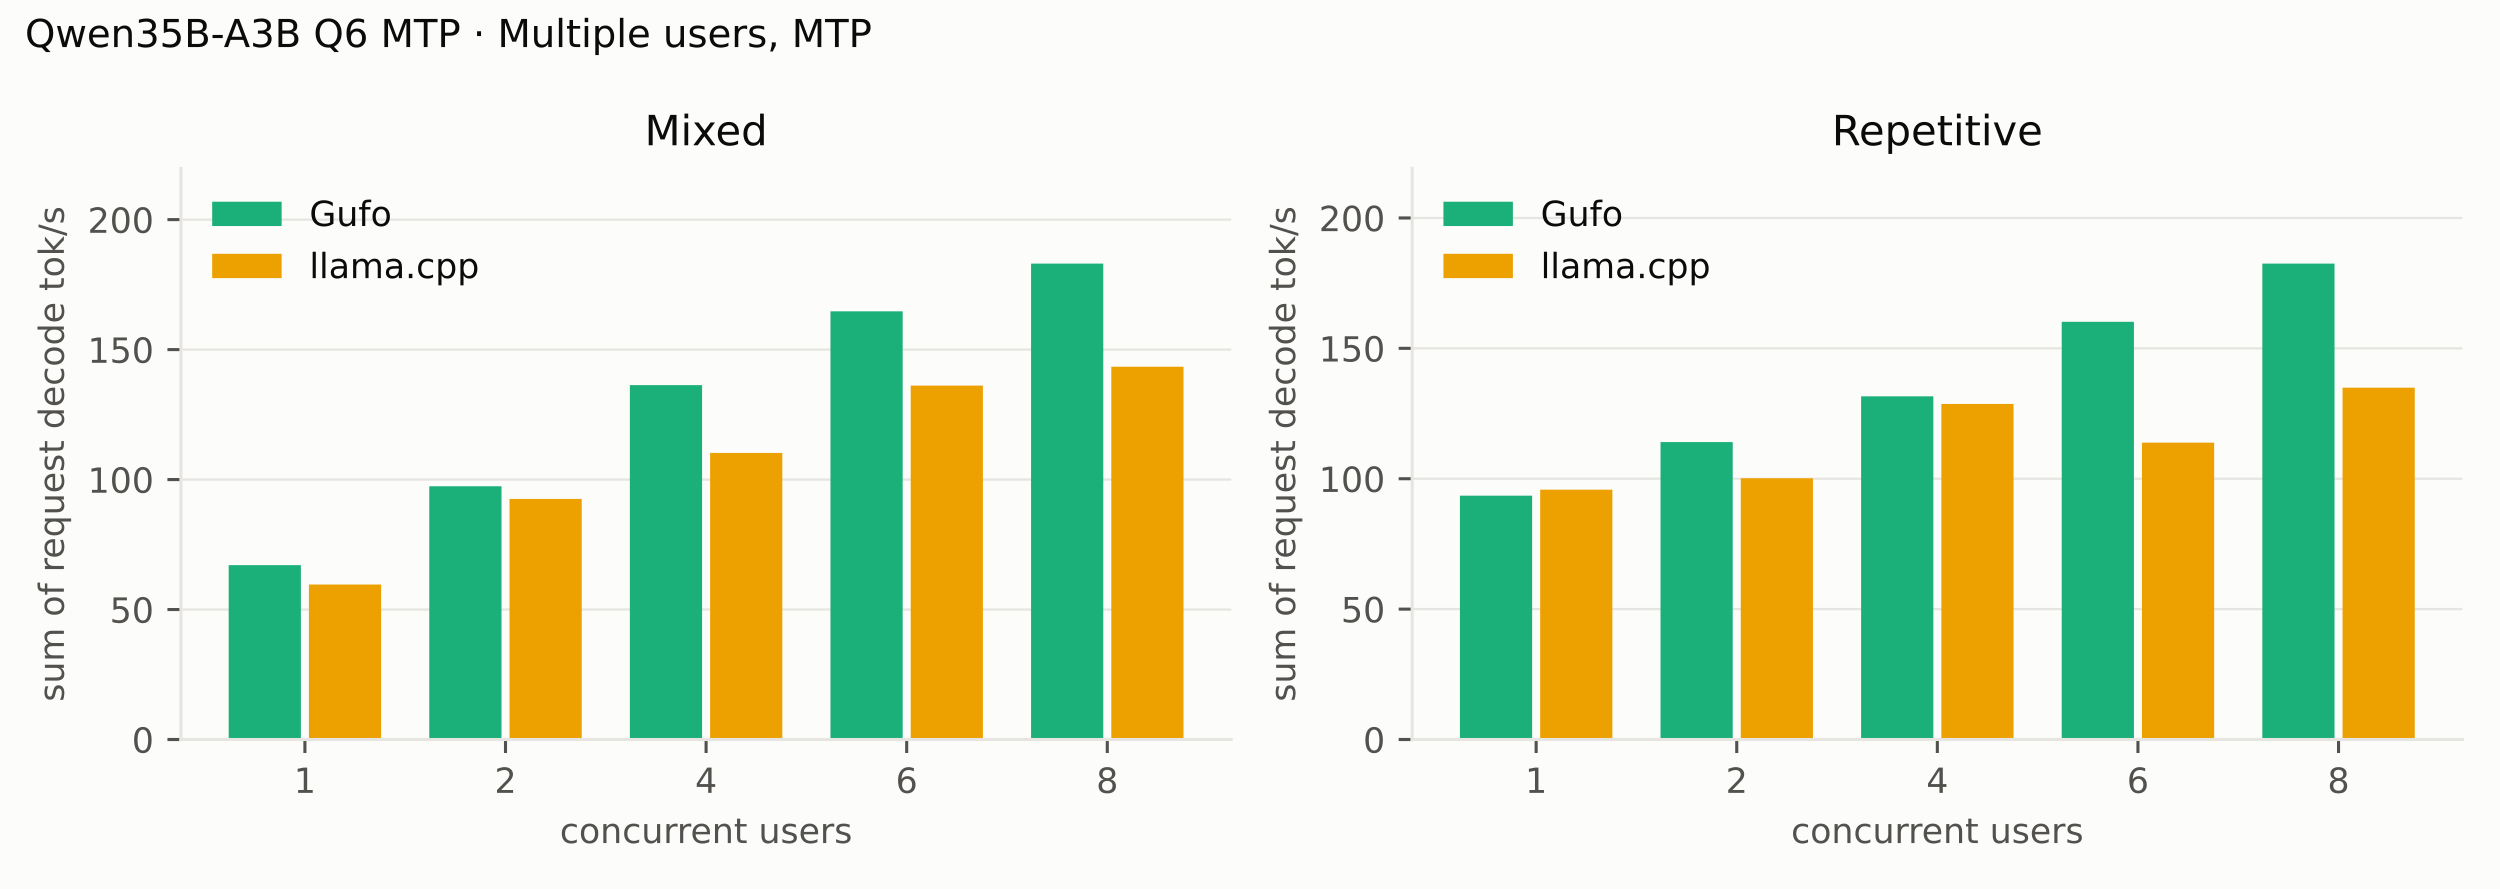
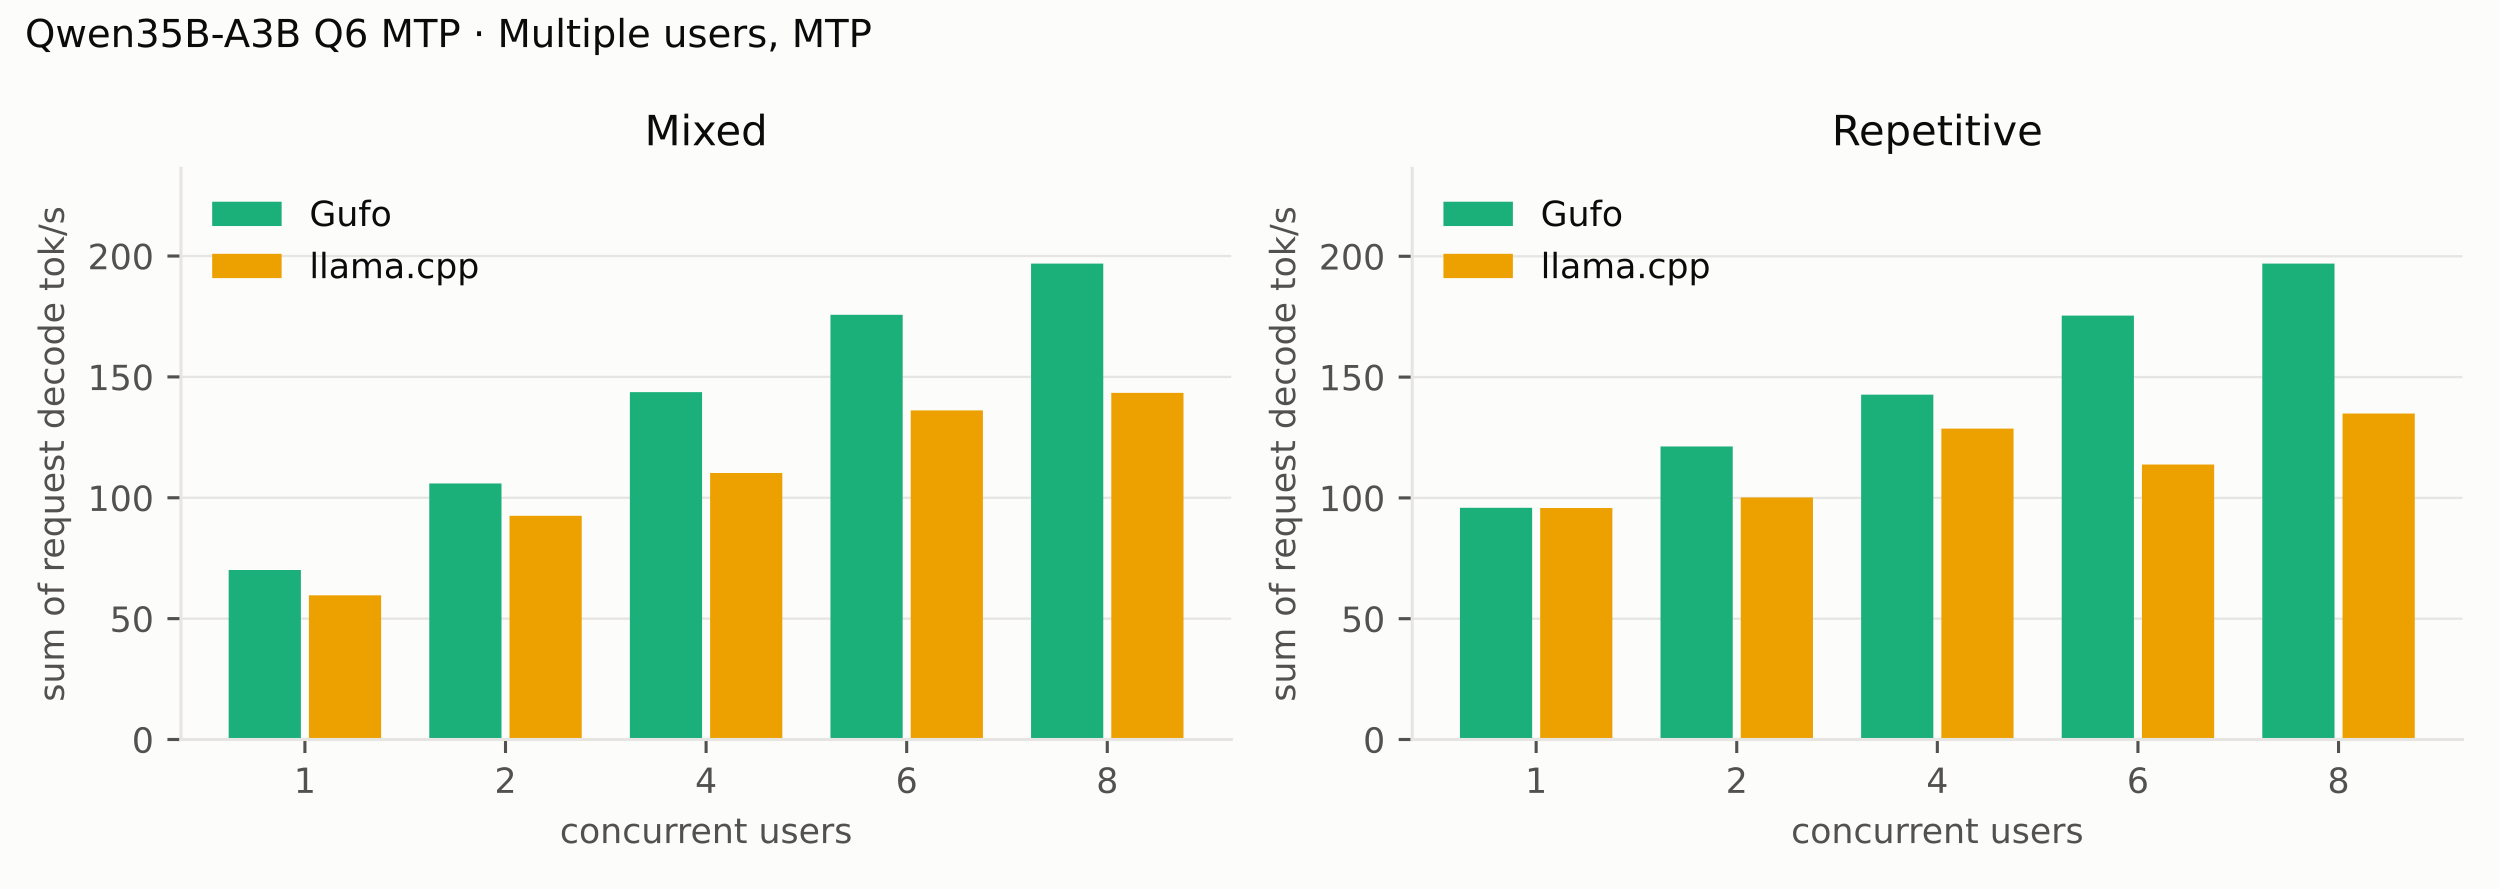
<svg xmlns="http://www.w3.org/2000/svg" xmlns:xlink="http://www.w3.org/1999/xlink" width="648pt" height="230.4pt" viewBox="0 0 648 230.4" version="1.1">
  <defs>
    <style type="text/css">*{stroke-linejoin: round; stroke-linecap: butt}</style>
  </defs>
  <g id="figure_1">
    <g id="patch_1">
      <path d="M 0 230.4 L 648 230.4 L 648 0 L 0 0 z " style="fill: #fcfcfb" />
    </g>
    <g id="axes_1">
      <g id="patch_2">
        <path d="M 46.899 191.68 L 319.14 191.68 L 319.14 43.647 L 46.899 43.647 z " style="fill: #fcfcfb" />
      </g>
      <g id="matplotlib.axis_1">
        <g id="xtick_1">
          <g id="line2d_1">
            <defs>
              <path id="m1ebf051f68" d="M 0 0 L 0 3.5 " style="stroke: #52514e; stroke-width: 0.8" />
            </defs>
            <g>
              <use xlink:href="#m1ebf051f68" x="79.032" y="191.68" style="fill: #52514e; stroke: #52514e; stroke-width: 0.8" />
            </g>
          </g>
          <g id="text_1">
            <text style="font-size: 9px; font-family: 'DejaVu Sans', 'Bitstream Vera Sans', 'Computer Modern Sans Serif', 'Lucida Grande', 'Verdana', 'Geneva', 'Lucid', 'Arial', 'Helvetica', 'Avant Garde', sans-serif; text-anchor: middle; fill: #52514e" x="79.032" y="205.518" transform="rotate(-0 79.03174 205.5179)">1</text>
          </g>
        </g>
        <g id="xtick_2">
          <g id="line2d_2">
            <g>
              <use xlink:href="#m1ebf051f68" x="131.026" y="191.68" style="fill: #52514e; stroke: #52514e; stroke-width: 0.8" />
            </g>
          </g>
          <g id="text_2">
            <text style="font-size: 9px; font-family: 'DejaVu Sans', 'Bitstream Vera Sans', 'Computer Modern Sans Serif', 'Lucida Grande', 'Verdana', 'Geneva', 'Lucid', 'Arial', 'Helvetica', 'Avant Garde', sans-serif; text-anchor: middle; fill: #52514e" x="131.026" y="205.518" transform="rotate(-0 131.0257 205.5179)">2</text>
          </g>
        </g>
        <g id="xtick_3">
          <g id="line2d_3">
            <g>
              <use xlink:href="#m1ebf051f68" x="183.02" y="191.68" style="fill: #52514e; stroke: #52514e; stroke-width: 0.8" />
            </g>
          </g>
          <g id="text_3">
            <text style="font-size: 9px; font-family: 'DejaVu Sans', 'Bitstream Vera Sans', 'Computer Modern Sans Serif', 'Lucida Grande', 'Verdana', 'Geneva', 'Lucid', 'Arial', 'Helvetica', 'Avant Garde', sans-serif; text-anchor: middle; fill: #52514e" x="183.02" y="205.518" transform="rotate(-0 183.0197 205.5179)">4</text>
          </g>
        </g>
        <g id="xtick_4">
          <g id="line2d_4">
            <g>
              <use xlink:href="#m1ebf051f68" x="235.014" y="191.68" style="fill: #52514e; stroke: #52514e; stroke-width: 0.8" />
            </g>
          </g>
          <g id="text_4">
            <text style="font-size: 9px; font-family: 'DejaVu Sans', 'Bitstream Vera Sans', 'Computer Modern Sans Serif', 'Lucida Grande', 'Verdana', 'Geneva', 'Lucid', 'Arial', 'Helvetica', 'Avant Garde', sans-serif; text-anchor: middle; fill: #52514e" x="235.014" y="205.518" transform="rotate(-0 235.0137 205.5179)">6</text>
          </g>
        </g>
        <g id="xtick_5">
          <g id="line2d_5">
            <g>
              <use xlink:href="#m1ebf051f68" x="287.008" y="191.68" style="fill: #52514e; stroke: #52514e; stroke-width: 0.8" />
            </g>
          </g>
          <g id="text_5">
            <text style="font-size: 9px; font-family: 'DejaVu Sans', 'Bitstream Vera Sans', 'Computer Modern Sans Serif', 'Lucida Grande', 'Verdana', 'Geneva', 'Lucid', 'Arial', 'Helvetica', 'Avant Garde', sans-serif; text-anchor: middle; fill: #52514e" x="287.008" y="205.518" transform="rotate(-0 287.0077 205.5179)">8</text>
          </g>
        </g>
        <g id="text_6">
          <text style="font-size: 9px; font-family: 'DejaVu Sans', 'Bitstream Vera Sans', 'Computer Modern Sans Serif', 'Lucida Grande', 'Verdana', 'Geneva', 'Lucid', 'Arial', 'Helvetica', 'Avant Garde', sans-serif; text-anchor: middle; fill: #52514e" x="183.02" y="218.518" transform="rotate(-0 183.0197 218.5179)">concurrent users</text>
        </g>
      </g>
      <g id="matplotlib.axis_2">
        <g id="ytick_1">
          <g id="line2d_6">
            <path d="M 46.899 191.68 L 319.14 191.68 " clip-path="url(#p1bdd1d52e2)" style="fill: none; stroke: #e6e5e1; stroke-width: 0.6; stroke-linecap: square" />
          </g>
          <g id="line2d_7">
            <defs>
              <path id="m680e5b1e24" d="M 0 0 L -3.5 0 " style="stroke: #52514e; stroke-width: 0.8" />
            </defs>
            <g>
              <use xlink:href="#m680e5b1e24" x="46.899" y="191.68" style="fill: #52514e; stroke: #52514e; stroke-width: 0.8" />
            </g>
          </g>
          <g id="text_7">
            <text style="font-size: 9px; font-family: 'DejaVu Sans', 'Bitstream Vera Sans', 'Computer Modern Sans Serif', 'Lucida Grande', 'Verdana', 'Geneva', 'Lucid', 'Arial', 'Helvetica', 'Avant Garde', sans-serif; text-anchor: end; fill: #52514e" x="39.899" y="195.099" transform="rotate(-0 39.89945 195.0989)">0</text>
          </g>
        </g>
        <g id="ytick_2">
          <g id="line2d_8">
-             <path d="M 46.899 157.991 L 319.14 157.991 " clip-path="url(#p1bdd1d52e2)" style="fill: none; stroke: #e6e5e1; stroke-width: 0.6; stroke-linecap: square" />
+             <path d="M 46.899 160.351 L 319.14 160.351 " clip-path="url(#p1bdd1d52e2)" style="fill: none; stroke: #e6e5e1; stroke-width: 0.6; stroke-linecap: square" />
          </g>
          <g id="line2d_9">
            <g>
-               <use xlink:href="#m680e5b1e24" x="46.899" y="157.991" style="fill: #52514e; stroke: #52514e; stroke-width: 0.8" />
+               <use xlink:href="#m680e5b1e24" x="46.899" y="160.351" style="fill: #52514e; stroke: #52514e; stroke-width: 0.8" />
            </g>
          </g>
          <g id="text_8">
-             <text style="font-size: 9px; font-family: 'DejaVu Sans', 'Bitstream Vera Sans', 'Computer Modern Sans Serif', 'Lucida Grande', 'Verdana', 'Geneva', 'Lucid', 'Arial', 'Helvetica', 'Avant Garde', sans-serif; text-anchor: end; fill: #52514e" x="39.899" y="161.41" transform="rotate(-0 39.89945 161.4104)">50</text>
+             <text style="font-size: 9px; font-family: 'DejaVu Sans', 'Bitstream Vera Sans', 'Computer Modern Sans Serif', 'Lucida Grande', 'Verdana', 'Geneva', 'Lucid', 'Arial', 'Helvetica', 'Avant Garde', sans-serif; text-anchor: end; fill: #52514e" x="39.899" y="163.77" transform="rotate(-0 39.89945 163.77)">50</text>
          </g>
        </g>
        <g id="ytick_3">
          <g id="line2d_10">
-             <path d="M 46.899 124.303 L 319.14 124.303 " clip-path="url(#p1bdd1d52e2)" style="fill: none; stroke: #e6e5e1; stroke-width: 0.6; stroke-linecap: square" />
+             <path d="M 46.899 129.022 L 319.14 129.022 " clip-path="url(#p1bdd1d52e2)" style="fill: none; stroke: #e6e5e1; stroke-width: 0.6; stroke-linecap: square" />
          </g>
          <g id="line2d_11">
            <g>
-               <use xlink:href="#m680e5b1e24" x="46.899" y="124.303" style="fill: #52514e; stroke: #52514e; stroke-width: 0.8" />
+               <use xlink:href="#m680e5b1e24" x="46.899" y="129.022" style="fill: #52514e; stroke: #52514e; stroke-width: 0.8" />
            </g>
          </g>
          <g id="text_9">
-             <text style="font-size: 9px; font-family: 'DejaVu Sans', 'Bitstream Vera Sans', 'Computer Modern Sans Serif', 'Lucida Grande', 'Verdana', 'Geneva', 'Lucid', 'Arial', 'Helvetica', 'Avant Garde', sans-serif; text-anchor: end; fill: #52514e" x="39.899" y="127.722" transform="rotate(-0 39.89945 127.7218)">100</text>
+             <text style="font-size: 9px; font-family: 'DejaVu Sans', 'Bitstream Vera Sans', 'Computer Modern Sans Serif', 'Lucida Grande', 'Verdana', 'Geneva', 'Lucid', 'Arial', 'Helvetica', 'Avant Garde', sans-serif; text-anchor: end; fill: #52514e" x="39.899" y="132.441" transform="rotate(-0 39.89945 132.4411)">100</text>
          </g>
        </g>
        <g id="ytick_4">
          <g id="line2d_12">
-             <path d="M 46.899 90.614 L 319.14 90.614 " clip-path="url(#p1bdd1d52e2)" style="fill: none; stroke: #e6e5e1; stroke-width: 0.6; stroke-linecap: square" />
+             <path d="M 46.899 97.693 L 319.14 97.693 " clip-path="url(#p1bdd1d52e2)" style="fill: none; stroke: #e6e5e1; stroke-width: 0.6; stroke-linecap: square" />
          </g>
          <g id="line2d_13">
            <g>
-               <use xlink:href="#m680e5b1e24" x="46.899" y="90.614" style="fill: #52514e; stroke: #52514e; stroke-width: 0.8" />
+               <use xlink:href="#m680e5b1e24" x="46.899" y="97.693" style="fill: #52514e; stroke: #52514e; stroke-width: 0.8" />
            </g>
          </g>
          <g id="text_10">
-             <text style="font-size: 9px; font-family: 'DejaVu Sans', 'Bitstream Vera Sans', 'Computer Modern Sans Serif', 'Lucida Grande', 'Verdana', 'Geneva', 'Lucid', 'Arial', 'Helvetica', 'Avant Garde', sans-serif; text-anchor: end; fill: #52514e" x="39.899" y="94.033" transform="rotate(-0 39.89945 94.03328)">150</text>
+             <text style="font-size: 9px; font-family: 'DejaVu Sans', 'Bitstream Vera Sans', 'Computer Modern Sans Serif', 'Lucida Grande', 'Verdana', 'Geneva', 'Lucid', 'Arial', 'Helvetica', 'Avant Garde', sans-serif; text-anchor: end; fill: #52514e" x="39.899" y="101.112" transform="rotate(-0 39.89945 101.1122)">150</text>
          </g>
        </g>
        <g id="ytick_5">
          <g id="line2d_14">
-             <path d="M 46.899 56.926 L 319.14 56.926 " clip-path="url(#p1bdd1d52e2)" style="fill: none; stroke: #e6e5e1; stroke-width: 0.6; stroke-linecap: square" />
+             <path d="M 46.899 66.364 L 319.14 66.364 " clip-path="url(#p1bdd1d52e2)" style="fill: none; stroke: #e6e5e1; stroke-width: 0.6; stroke-linecap: square" />
          </g>
          <g id="line2d_15">
            <g>
-               <use xlink:href="#m680e5b1e24" x="46.899" y="56.926" style="fill: #52514e; stroke: #52514e; stroke-width: 0.8" />
+               <use xlink:href="#m680e5b1e24" x="46.899" y="66.364" style="fill: #52514e; stroke: #52514e; stroke-width: 0.8" />
            </g>
          </g>
          <g id="text_11">
-             <text style="font-size: 9px; font-family: 'DejaVu Sans', 'Bitstream Vera Sans', 'Computer Modern Sans Serif', 'Lucida Grande', 'Verdana', 'Geneva', 'Lucid', 'Arial', 'Helvetica', 'Avant Garde', sans-serif; text-anchor: end; fill: #52514e" x="39.899" y="60.345" transform="rotate(-0 39.89945 60.34472)">200</text>
+             <text style="font-size: 9px; font-family: 'DejaVu Sans', 'Bitstream Vera Sans', 'Computer Modern Sans Serif', 'Lucida Grande', 'Verdana', 'Geneva', 'Lucid', 'Arial', 'Helvetica', 'Avant Garde', sans-serif; text-anchor: end; fill: #52514e" x="39.899" y="69.783" transform="rotate(-0 39.89945 69.78327)">200</text>
          </g>
        </g>
        <g id="text_12">
          <text style="font-size: 9px; font-family: 'DejaVu Sans', 'Bitstream Vera Sans', 'Computer Modern Sans Serif', 'Lucida Grande', 'Verdana', 'Geneva', 'Lucid', 'Arial', 'Helvetica', 'Avant Garde', sans-serif; text-anchor: middle; fill: #52514e" x="16.559" y="117.664" transform="rotate(-90 16.55859 117.6635)">sum of request decode tok/s</text>
        </g>
      </g>
      <g id="patch_3">
-         <path d="M 59.274 191.68 L 77.992 191.68 L 77.992 146.477 L 59.274 146.477 z " clip-path="url(#p1bdd1d52e2)" style="fill: #1baf7a" />
+         <path d="M 59.274 191.68 L 77.992 191.68 L 77.992 147.751 L 59.274 147.751 z " clip-path="url(#p1bdd1d52e2)" style="fill: #1baf7a" />
      </g>
      <g id="patch_4">
-         <path d="M 111.268 191.68 L 129.986 191.68 L 129.986 126.048 L 111.268 126.048 z " clip-path="url(#p1bdd1d52e2)" style="fill: #1baf7a" />
+         <path d="M 111.268 191.68 L 129.986 191.68 L 129.986 125.319 L 111.268 125.319 z " clip-path="url(#p1bdd1d52e2)" style="fill: #1baf7a" />
      </g>
      <g id="patch_5">
-         <path d="M 163.262 191.68 L 181.98 191.68 L 181.98 99.825 L 163.262 99.825 z " clip-path="url(#p1bdd1d52e2)" style="fill: #1baf7a" />
+         <path d="M 163.262 191.68 L 181.98 191.68 L 181.98 101.641 L 163.262 101.641 z " clip-path="url(#p1bdd1d52e2)" style="fill: #1baf7a" />
      </g>
      <g id="patch_6">
-         <path d="M 215.256 191.68 L 233.974 191.68 L 233.974 80.69 L 215.256 80.69 z " clip-path="url(#p1bdd1d52e2)" style="fill: #1baf7a" />
+         <path d="M 215.256 191.68 L 233.974 191.68 L 233.974 81.59 L 215.256 81.59 z " clip-path="url(#p1bdd1d52e2)" style="fill: #1baf7a" />
      </g>
      <g id="patch_7">
        <path d="M 267.25 191.68 L 285.968 191.68 L 285.968 68.319 L 267.25 68.319 z " clip-path="url(#p1bdd1d52e2)" style="fill: #1baf7a" />
      </g>
      <g id="patch_8">
-         <path d="M 80.072 191.68 L 98.789 191.68 L 98.789 151.503 L 80.072 151.503 z " clip-path="url(#p1bdd1d52e2)" style="fill: #eda100" />
+         <path d="M 80.072 191.68 L 98.789 191.68 L 98.789 154.317 L 80.072 154.317 z " clip-path="url(#p1bdd1d52e2)" style="fill: #eda100" />
      </g>
      <g id="patch_9">
-         <path d="M 132.066 191.68 L 150.783 191.68 L 150.783 129.322 L 132.066 129.322 z " clip-path="url(#p1bdd1d52e2)" style="fill: #eda100" />
+         <path d="M 132.066 191.68 L 150.783 191.68 L 150.783 133.69 L 132.066 133.69 z " clip-path="url(#p1bdd1d52e2)" style="fill: #eda100" />
      </g>
      <g id="patch_10">
-         <path d="M 184.06 191.68 L 202.777 191.68 L 202.777 117.403 L 184.06 117.403 z " clip-path="url(#p1bdd1d52e2)" style="fill: #eda100" />
+         <path d="M 184.06 191.68 L 202.777 191.68 L 202.777 122.606 L 184.06 122.606 z " clip-path="url(#p1bdd1d52e2)" style="fill: #eda100" />
      </g>
      <g id="patch_11">
-         <path d="M 236.054 191.68 L 254.771 191.68 L 254.771 99.953 L 236.054 99.953 z " clip-path="url(#p1bdd1d52e2)" style="fill: #eda100" />
+         <path d="M 236.054 191.68 L 254.771 191.68 L 254.771 106.378 L 236.054 106.378 z " clip-path="url(#p1bdd1d52e2)" style="fill: #eda100" />
      </g>
      <g id="patch_12">
-         <path d="M 288.048 191.68 L 306.765 191.68 L 306.765 95.061 L 288.048 95.061 z " clip-path="url(#p1bdd1d52e2)" style="fill: #eda100" />
+         <path d="M 288.048 191.68 L 306.765 191.68 L 306.765 101.829 L 288.048 101.829 z " clip-path="url(#p1bdd1d52e2)" style="fill: #eda100" />
      </g>
      <g id="patch_13">
        <path d="M 46.899 191.68 L 46.899 43.647 " style="fill: none; stroke: #e6e5e1; stroke-width: 0.8; stroke-linejoin: miter; stroke-linecap: square" />
      </g>
      <g id="patch_14">
        <path d="M 46.899 191.68 L 319.14 191.68 " style="fill: none; stroke: #e6e5e1; stroke-width: 0.8; stroke-linejoin: miter; stroke-linecap: square" />
      </g>
      <g id="text_13">
        <text style="font-size: 10.8px; font-family: 'DejaVu Sans', 'Bitstream Vera Sans', 'Computer Modern Sans Serif', 'Lucida Grande', 'Verdana', 'Geneva', 'Lucid', 'Arial', 'Helvetica', 'Avant Garde', sans-serif; text-anchor: middle; fill: #0b0b0b" x="183.02" y="37.647" transform="rotate(-0 183.0197 37.64709)">Mixed</text>
      </g>
      <g id="legend_1">
        <g id="patch_15">
          <path d="M 54.999 58.586 L 72.999 58.586 L 72.999 52.286 L 54.999 52.286 z " style="fill: #1baf7a" />
        </g>
        <g id="text_14">
          <text style="font-size: 9px; font-family: 'DejaVu Sans', 'Bitstream Vera Sans', 'Computer Modern Sans Serif', 'Lucida Grande', 'Verdana', 'Geneva', 'Lucid', 'Arial', 'Helvetica', 'Avant Garde', sans-serif; text-anchor: start; fill: #0b0b0b" x="80.199" y="58.586" transform="rotate(-0 80.19945 58.58569)">Gufo</text>
        </g>
        <g id="patch_16">
          <path d="M 54.999 72.086 L 72.999 72.086 L 72.999 65.786 L 54.999 65.786 z " style="fill: #eda100" />
        </g>
        <g id="text_15">
          <text style="font-size: 9px; font-family: 'DejaVu Sans', 'Bitstream Vera Sans', 'Computer Modern Sans Serif', 'Lucida Grande', 'Verdana', 'Geneva', 'Lucid', 'Arial', 'Helvetica', 'Avant Garde', sans-serif; text-anchor: start; fill: #0b0b0b" x="80.199" y="72.086" transform="rotate(-0 80.19945 72.08639)">llama.cpp</text>
        </g>
      </g>
    </g>
    <g id="axes_2">
      <g id="patch_17">
        <path d="M 366.039 191.68 L 638.28 191.68 L 638.28 43.647 L 366.039 43.647 z " style="fill: #fcfcfb" />
      </g>
      <g id="matplotlib.axis_3">
        <g id="xtick_6">
          <g id="line2d_16">
            <g>
              <use xlink:href="#m1ebf051f68" x="398.172" y="191.68" style="fill: #52514e; stroke: #52514e; stroke-width: 0.8" />
            </g>
          </g>
          <g id="text_16">
            <text style="font-size: 9px; font-family: 'DejaVu Sans', 'Bitstream Vera Sans', 'Computer Modern Sans Serif', 'Lucida Grande', 'Verdana', 'Geneva', 'Lucid', 'Arial', 'Helvetica', 'Avant Garde', sans-serif; text-anchor: middle; fill: #52514e" x="398.172" y="205.518" transform="rotate(-0 398.1717 205.5179)">1</text>
          </g>
        </g>
        <g id="xtick_7">
          <g id="line2d_17">
            <g>
              <use xlink:href="#m1ebf051f68" x="450.166" y="191.68" style="fill: #52514e; stroke: #52514e; stroke-width: 0.8" />
            </g>
          </g>
          <g id="text_17">
            <text style="font-size: 9px; font-family: 'DejaVu Sans', 'Bitstream Vera Sans', 'Computer Modern Sans Serif', 'Lucida Grande', 'Verdana', 'Geneva', 'Lucid', 'Arial', 'Helvetica', 'Avant Garde', sans-serif; text-anchor: middle; fill: #52514e" x="450.166" y="205.518" transform="rotate(-0 450.1657 205.5179)">2</text>
          </g>
        </g>
        <g id="xtick_8">
          <g id="line2d_18">
            <g>
              <use xlink:href="#m1ebf051f68" x="502.16" y="191.68" style="fill: #52514e; stroke: #52514e; stroke-width: 0.8" />
            </g>
          </g>
          <g id="text_18">
            <text style="font-size: 9px; font-family: 'DejaVu Sans', 'Bitstream Vera Sans', 'Computer Modern Sans Serif', 'Lucida Grande', 'Verdana', 'Geneva', 'Lucid', 'Arial', 'Helvetica', 'Avant Garde', sans-serif; text-anchor: middle; fill: #52514e" x="502.16" y="205.518" transform="rotate(-0 502.1597 205.5179)">4</text>
          </g>
        </g>
        <g id="xtick_9">
          <g id="line2d_19">
            <g>
              <use xlink:href="#m1ebf051f68" x="554.154" y="191.68" style="fill: #52514e; stroke: #52514e; stroke-width: 0.8" />
            </g>
          </g>
          <g id="text_19">
            <text style="font-size: 9px; font-family: 'DejaVu Sans', 'Bitstream Vera Sans', 'Computer Modern Sans Serif', 'Lucida Grande', 'Verdana', 'Geneva', 'Lucid', 'Arial', 'Helvetica', 'Avant Garde', sans-serif; text-anchor: middle; fill: #52514e" x="554.154" y="205.518" transform="rotate(-0 554.1537 205.5179)">6</text>
          </g>
        </g>
        <g id="xtick_10">
          <g id="line2d_20">
            <g>
              <use xlink:href="#m1ebf051f68" x="606.148" y="191.68" style="fill: #52514e; stroke: #52514e; stroke-width: 0.8" />
            </g>
          </g>
          <g id="text_20">
            <text style="font-size: 9px; font-family: 'DejaVu Sans', 'Bitstream Vera Sans', 'Computer Modern Sans Serif', 'Lucida Grande', 'Verdana', 'Geneva', 'Lucid', 'Arial', 'Helvetica', 'Avant Garde', sans-serif; text-anchor: middle; fill: #52514e" x="606.148" y="205.518" transform="rotate(-0 606.1477 205.5179)">8</text>
          </g>
        </g>
        <g id="text_21">
          <text style="font-size: 9px; font-family: 'DejaVu Sans', 'Bitstream Vera Sans', 'Computer Modern Sans Serif', 'Lucida Grande', 'Verdana', 'Geneva', 'Lucid', 'Arial', 'Helvetica', 'Avant Garde', sans-serif; text-anchor: middle; fill: #52514e" x="502.16" y="218.518" transform="rotate(-0 502.1597 218.5179)">concurrent users</text>
        </g>
      </g>
      <g id="matplotlib.axis_4">
        <g id="ytick_6">
          <g id="line2d_21">
            <path d="M 366.039 191.68 L 638.28 191.68 " clip-path="url(#pbed3e39741)" style="fill: none; stroke: #e6e5e1; stroke-width: 0.6; stroke-linecap: square" />
          </g>
          <g id="line2d_22">
            <g>
              <use xlink:href="#m680e5b1e24" x="366.039" y="191.68" style="fill: #52514e; stroke: #52514e; stroke-width: 0.8" />
            </g>
          </g>
          <g id="text_22">
            <text style="font-size: 9px; font-family: 'DejaVu Sans', 'Bitstream Vera Sans', 'Computer Modern Sans Serif', 'Lucida Grande', 'Verdana', 'Geneva', 'Lucid', 'Arial', 'Helvetica', 'Avant Garde', sans-serif; text-anchor: end; fill: #52514e" x="359.039" y="195.099" transform="rotate(-0 359.0395 195.0989)">0</text>
          </g>
        </g>
        <g id="ytick_7">
          <g id="line2d_23">
-             <path d="M 366.039 157.884 L 638.28 157.884 " clip-path="url(#pbed3e39741)" style="fill: none; stroke: #e6e5e1; stroke-width: 0.6; stroke-linecap: square" />
+             <path d="M 366.039 160.369 L 638.28 160.369 " clip-path="url(#pbed3e39741)" style="fill: none; stroke: #e6e5e1; stroke-width: 0.6; stroke-linecap: square" />
          </g>
          <g id="line2d_24">
            <g>
-               <use xlink:href="#m680e5b1e24" x="366.039" y="157.884" style="fill: #52514e; stroke: #52514e; stroke-width: 0.8" />
+               <use xlink:href="#m680e5b1e24" x="366.039" y="160.369" style="fill: #52514e; stroke: #52514e; stroke-width: 0.8" />
            </g>
          </g>
          <g id="text_23">
-             <text style="font-size: 9px; font-family: 'DejaVu Sans', 'Bitstream Vera Sans', 'Computer Modern Sans Serif', 'Lucida Grande', 'Verdana', 'Geneva', 'Lucid', 'Arial', 'Helvetica', 'Avant Garde', sans-serif; text-anchor: end; fill: #52514e" x="359.039" y="161.303" transform="rotate(-0 359.0395 161.3033)">50</text>
+             <text style="font-size: 9px; font-family: 'DejaVu Sans', 'Bitstream Vera Sans', 'Computer Modern Sans Serif', 'Lucida Grande', 'Verdana', 'Geneva', 'Lucid', 'Arial', 'Helvetica', 'Avant Garde', sans-serif; text-anchor: end; fill: #52514e" x="359.039" y="163.788" transform="rotate(-0 359.0395 163.7875)">50</text>
          </g>
        </g>
        <g id="ytick_8">
          <g id="line2d_25">
-             <path d="M 366.039 124.089 L 638.28 124.089 " clip-path="url(#pbed3e39741)" style="fill: none; stroke: #e6e5e1; stroke-width: 0.6; stroke-linecap: square" />
+             <path d="M 366.039 129.057 L 638.28 129.057 " clip-path="url(#pbed3e39741)" style="fill: none; stroke: #e6e5e1; stroke-width: 0.6; stroke-linecap: square" />
          </g>
          <g id="line2d_26">
            <g>
-               <use xlink:href="#m680e5b1e24" x="366.039" y="124.089" style="fill: #52514e; stroke: #52514e; stroke-width: 0.8" />
+               <use xlink:href="#m680e5b1e24" x="366.039" y="129.057" style="fill: #52514e; stroke: #52514e; stroke-width: 0.8" />
            </g>
          </g>
          <g id="text_24">
-             <text style="font-size: 9px; font-family: 'DejaVu Sans', 'Bitstream Vera Sans', 'Computer Modern Sans Serif', 'Lucida Grande', 'Verdana', 'Geneva', 'Lucid', 'Arial', 'Helvetica', 'Avant Garde', sans-serif; text-anchor: end; fill: #52514e" x="359.039" y="127.508" transform="rotate(-0 359.0395 127.5077)">100</text>
+             <text style="font-size: 9px; font-family: 'DejaVu Sans', 'Bitstream Vera Sans', 'Computer Modern Sans Serif', 'Lucida Grande', 'Verdana', 'Geneva', 'Lucid', 'Arial', 'Helvetica', 'Avant Garde', sans-serif; text-anchor: end; fill: #52514e" x="359.039" y="132.476" transform="rotate(-0 359.0395 132.4761)">100</text>
          </g>
        </g>
        <g id="ytick_9">
          <g id="line2d_27">
-             <path d="M 366.039 90.293 L 638.28 90.293 " clip-path="url(#pbed3e39741)" style="fill: none; stroke: #e6e5e1; stroke-width: 0.6; stroke-linecap: square" />
+             <path d="M 366.039 97.746 L 638.28 97.746 " clip-path="url(#pbed3e39741)" style="fill: none; stroke: #e6e5e1; stroke-width: 0.6; stroke-linecap: square" />
          </g>
          <g id="line2d_28">
            <g>
-               <use xlink:href="#m680e5b1e24" x="366.039" y="90.293" style="fill: #52514e; stroke: #52514e; stroke-width: 0.8" />
+               <use xlink:href="#m680e5b1e24" x="366.039" y="97.746" style="fill: #52514e; stroke: #52514e; stroke-width: 0.8" />
            </g>
          </g>
          <g id="text_25">
-             <text style="font-size: 9px; font-family: 'DejaVu Sans', 'Bitstream Vera Sans', 'Computer Modern Sans Serif', 'Lucida Grande', 'Verdana', 'Geneva', 'Lucid', 'Arial', 'Helvetica', 'Avant Garde', sans-serif; text-anchor: end; fill: #52514e" x="359.039" y="93.712" transform="rotate(-0 359.0395 93.7121)">150</text>
+             <text style="font-size: 9px; font-family: 'DejaVu Sans', 'Bitstream Vera Sans', 'Computer Modern Sans Serif', 'Lucida Grande', 'Verdana', 'Geneva', 'Lucid', 'Arial', 'Helvetica', 'Avant Garde', sans-serif; text-anchor: end; fill: #52514e" x="359.039" y="101.165" transform="rotate(-0 359.0395 101.1647)">150</text>
          </g>
        </g>
        <g id="ytick_10">
          <g id="line2d_29">
-             <path d="M 366.039 56.498 L 638.28 56.498 " clip-path="url(#pbed3e39741)" style="fill: none; stroke: #e6e5e1; stroke-width: 0.6; stroke-linecap: square" />
+             <path d="M 366.039 66.434 L 638.28 66.434 " clip-path="url(#pbed3e39741)" style="fill: none; stroke: #e6e5e1; stroke-width: 0.6; stroke-linecap: square" />
          </g>
          <g id="line2d_30">
            <g>
-               <use xlink:href="#m680e5b1e24" x="366.039" y="56.498" style="fill: #52514e; stroke: #52514e; stroke-width: 0.8" />
+               <use xlink:href="#m680e5b1e24" x="366.039" y="66.434" style="fill: #52514e; stroke: #52514e; stroke-width: 0.8" />
            </g>
          </g>
          <g id="text_26">
-             <text style="font-size: 9px; font-family: 'DejaVu Sans', 'Bitstream Vera Sans', 'Computer Modern Sans Serif', 'Lucida Grande', 'Verdana', 'Geneva', 'Lucid', 'Arial', 'Helvetica', 'Avant Garde', sans-serif; text-anchor: end; fill: #52514e" x="359.039" y="59.916" transform="rotate(-0 359.0395 59.91648)">200</text>
+             <text style="font-size: 9px; font-family: 'DejaVu Sans', 'Bitstream Vera Sans', 'Computer Modern Sans Serif', 'Lucida Grande', 'Verdana', 'Geneva', 'Lucid', 'Arial', 'Helvetica', 'Avant Garde', sans-serif; text-anchor: end; fill: #52514e" x="359.039" y="69.853" transform="rotate(-0 359.0395 69.85324)">200</text>
          </g>
        </g>
        <g id="text_27">
          <text style="font-size: 9px; font-family: 'DejaVu Sans', 'Bitstream Vera Sans', 'Computer Modern Sans Serif', 'Lucida Grande', 'Verdana', 'Geneva', 'Lucid', 'Arial', 'Helvetica', 'Avant Garde', sans-serif; text-anchor: middle; fill: #52514e" x="335.699" y="117.664" transform="rotate(-90 335.6986 117.6635)">sum of request decode tok/s</text>
        </g>
      </g>
      <g id="patch_18">
-         <path d="M 378.414 191.68 L 397.132 191.68 L 397.132 128.475 L 378.414 128.475 z " clip-path="url(#pbed3e39741)" style="fill: #1baf7a" />
+         <path d="M 378.414 191.68 L 397.132 191.68 L 397.132 131.625 L 378.414 131.625 z " clip-path="url(#pbed3e39741)" style="fill: #1baf7a" />
      </g>
      <g id="patch_19">
-         <path d="M 430.408 191.68 L 449.126 191.68 L 449.126 114.585 L 430.408 114.585 z " clip-path="url(#pbed3e39741)" style="fill: #1baf7a" />
+         <path d="M 430.408 191.68 L 449.126 191.68 L 449.126 115.718 L 430.408 115.718 z " clip-path="url(#pbed3e39741)" style="fill: #1baf7a" />
      </g>
      <g id="patch_20">
-         <path d="M 482.402 191.68 L 501.12 191.68 L 501.12 102.723 L 482.402 102.723 z " clip-path="url(#pbed3e39741)" style="fill: #1baf7a" />
+         <path d="M 482.402 191.68 L 501.12 191.68 L 501.12 102.298 L 482.402 102.298 z " clip-path="url(#pbed3e39741)" style="fill: #1baf7a" />
      </g>
      <g id="patch_21">
-         <path d="M 534.396 191.68 L 553.114 191.68 L 553.114 83.419 L 534.396 83.419 z " clip-path="url(#pbed3e39741)" style="fill: #1baf7a" />
+         <path d="M 534.396 191.68 L 553.114 191.68 L 553.114 81.796 L 534.396 81.796 z " clip-path="url(#pbed3e39741)" style="fill: #1baf7a" />
      </g>
      <g id="patch_22">
        <path d="M 586.39 191.68 L 605.108 191.68 L 605.108 68.319 L 586.39 68.319 z " clip-path="url(#pbed3e39741)" style="fill: #1baf7a" />
      </g>
      <g id="patch_23">
-         <path d="M 399.212 191.68 L 417.929 191.68 L 417.929 126.921 L 399.212 126.921 z " clip-path="url(#pbed3e39741)" style="fill: #eda100" />
+         <path d="M 399.212 191.68 L 417.929 191.68 L 417.929 131.681 L 399.212 131.681 z " clip-path="url(#pbed3e39741)" style="fill: #eda100" />
      </g>
      <g id="patch_24">
-         <path d="M 451.206 191.68 L 469.923 191.68 L 469.923 123.974 L 451.206 123.974 z " clip-path="url(#pbed3e39741)" style="fill: #eda100" />
+         <path d="M 451.206 191.68 L 469.923 191.68 L 469.923 128.951 L 451.206 128.951 z " clip-path="url(#pbed3e39741)" style="fill: #eda100" />
      </g>
      <g id="patch_25">
-         <path d="M 503.2 191.68 L 521.917 191.68 L 521.917 104.704 L 503.2 104.704 z " clip-path="url(#pbed3e39741)" style="fill: #eda100" />
+         <path d="M 503.2 191.68 L 521.917 191.68 L 521.917 111.097 L 503.2 111.097 z " clip-path="url(#pbed3e39741)" style="fill: #eda100" />
      </g>
      <g id="patch_26">
-         <path d="M 555.194 191.68 L 573.911 191.68 L 573.911 114.748 L 555.194 114.748 z " clip-path="url(#pbed3e39741)" style="fill: #eda100" />
+         <path d="M 555.194 191.68 L 573.911 191.68 L 573.911 120.403 L 555.194 120.403 z " clip-path="url(#pbed3e39741)" style="fill: #eda100" />
      </g>
      <g id="patch_27">
-         <path d="M 607.188 191.68 L 625.905 191.68 L 625.905 100.479 L 607.188 100.479 z " clip-path="url(#pbed3e39741)" style="fill: #eda100" />
+         <path d="M 607.188 191.68 L 625.905 191.68 L 625.905 107.183 L 607.188 107.183 z " clip-path="url(#pbed3e39741)" style="fill: #eda100" />
      </g>
      <g id="patch_28">
        <path d="M 366.039 191.68 L 366.039 43.647 " style="fill: none; stroke: #e6e5e1; stroke-width: 0.8; stroke-linejoin: miter; stroke-linecap: square" />
      </g>
      <g id="patch_29">
        <path d="M 366.039 191.68 L 638.28 191.68 " style="fill: none; stroke: #e6e5e1; stroke-width: 0.8; stroke-linejoin: miter; stroke-linecap: square" />
      </g>
      <g id="text_28">
        <text style="font-size: 10.8px; font-family: 'DejaVu Sans', 'Bitstream Vera Sans', 'Computer Modern Sans Serif', 'Lucida Grande', 'Verdana', 'Geneva', 'Lucid', 'Arial', 'Helvetica', 'Avant Garde', sans-serif; text-anchor: middle; fill: #0b0b0b" x="502.16" y="37.647" transform="rotate(-0 502.1597 37.64709)">Repetitive</text>
      </g>
      <g id="legend_2">
        <g id="patch_30">
          <path d="M 374.139 58.586 L 392.139 58.586 L 392.139 52.286 L 374.139 52.286 z " style="fill: #1baf7a" />
        </g>
        <g id="text_29">
          <text style="font-size: 9px; font-family: 'DejaVu Sans', 'Bitstream Vera Sans', 'Computer Modern Sans Serif', 'Lucida Grande', 'Verdana', 'Geneva', 'Lucid', 'Arial', 'Helvetica', 'Avant Garde', sans-serif; text-anchor: start; fill: #0b0b0b" x="399.339" y="58.586" transform="rotate(-0 399.3395 58.58569)">Gufo</text>
        </g>
        <g id="patch_31">
          <path d="M 374.139 72.086 L 392.139 72.086 L 392.139 65.786 L 374.139 65.786 z " style="fill: #eda100" />
        </g>
        <g id="text_30">
          <text style="font-size: 9px; font-family: 'DejaVu Sans', 'Bitstream Vera Sans', 'Computer Modern Sans Serif', 'Lucida Grande', 'Verdana', 'Geneva', 'Lucid', 'Arial', 'Helvetica', 'Avant Garde', sans-serif; text-anchor: start; fill: #0b0b0b" x="399.339" y="72.086" transform="rotate(-0 399.3395 72.08639)">llama.cpp</text>
        </g>
      </g>
    </g>
    <g id="text_31">
      <text style="font-size: 10px; font-family: 'DejaVu Sans', 'Bitstream Vera Sans', 'Computer Modern Sans Serif', 'Lucida Grande', 'Verdana', 'Geneva', 'Lucid', 'Arial', 'Helvetica', 'Avant Garde', sans-serif; text-anchor: start; fill: #0b0b0b" x="6.48" y="12.206" transform="rotate(-0 6.48 12.20644)">Qwen35B-A3B Q6 MTP · Multiple users, MTP</text>
    </g>
  </g>
  <defs>
    <clipPath id="p1bdd1d52e2">
      <rect x="46.899" y="43.647" width="272.241" height="148.033" />
    </clipPath>
    <clipPath id="pbed3e39741">
      <rect x="366.039" y="43.647" width="272.241" height="148.033" />
    </clipPath>
  </defs>
</svg>
